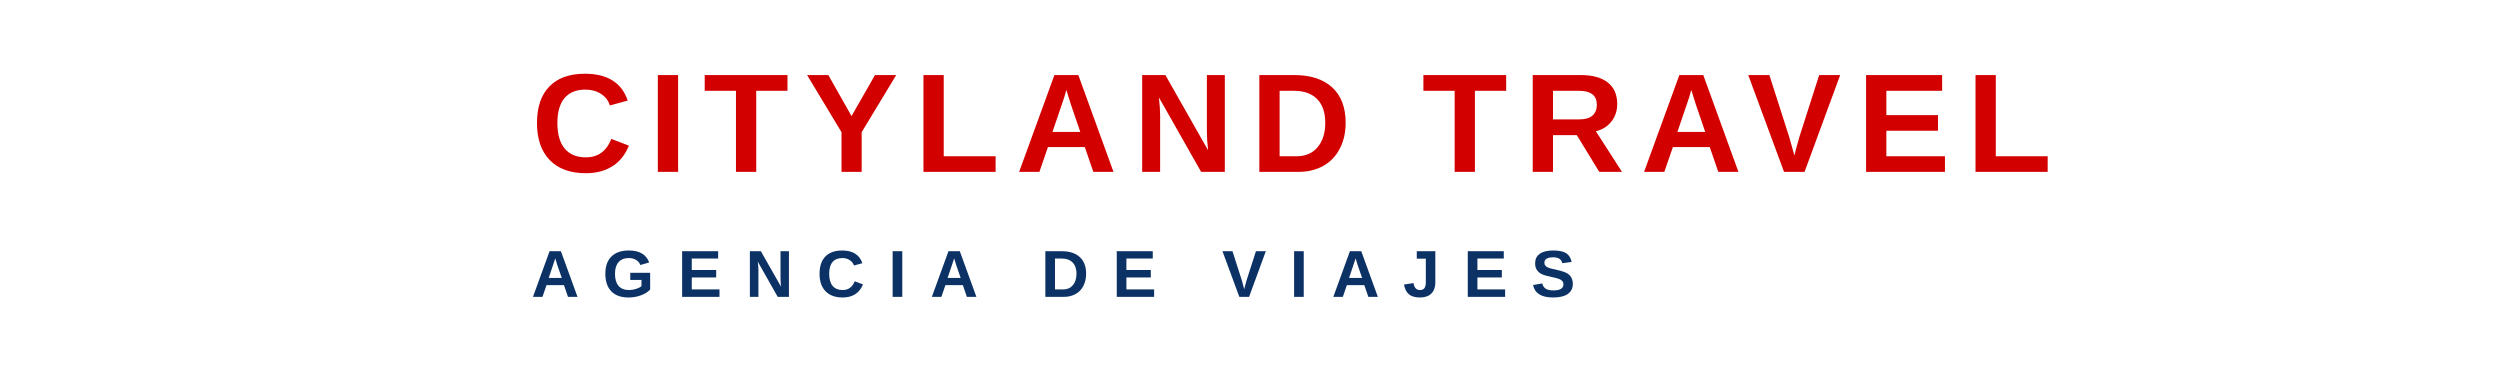
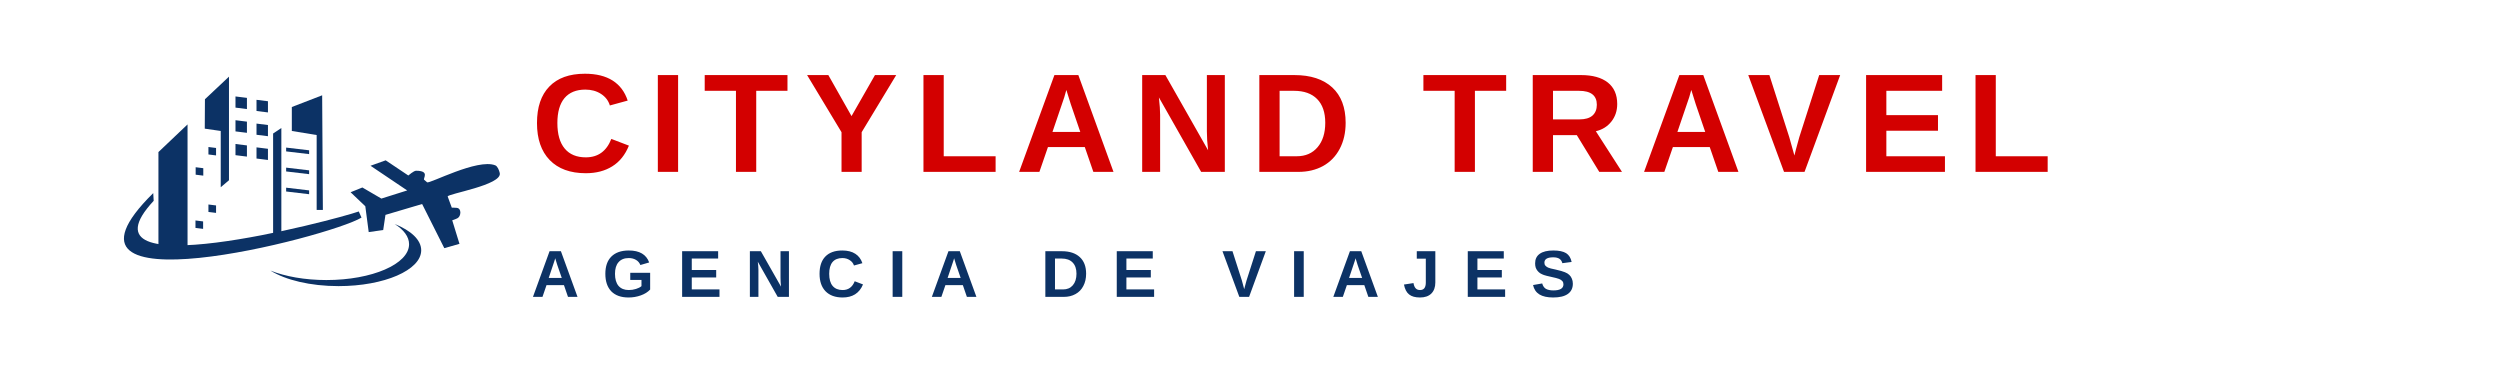
<svg xmlns="http://www.w3.org/2000/svg" viewBox="0 0 320 50" width="320" height="50">
-   <g transform="translate(-108, -130) scale(0.35)">
+   <g transform="translate(-11.2, -16.7) scale(0.27)">
    <path fill="#0c3265" d="M 194.211 107.031 L 179.828 112.582 L 179.828 123.938 L 191.602 125.871 L 191.602 161.367 L 194.547 161.367 Z" fill-rule="evenodd" />
    <path fill="#0c3265" d="M 188.027 133.105 L 177.133 131.816 L 177.133 133.625 L 188.027 134.914 Z" />
    <path fill="#0c3265" d="M 188.027 142.609 L 177.133 141.32 L 177.133 143.129 L 188.027 144.418 Z" />
    <path fill="#0c3265" d="M 188.027 152.113 L 177.133 150.824 L 177.133 152.633 L 188.027 153.922 Z" />
    <path fill="#0c3265" d="M 168.512 109.848 L 163.086 109.172 L 163.086 114.469 L 168.512 115.148 Z" />
    <path fill="#0c3265" d="M 168.512 121.121 L 163.086 120.441 L 163.086 125.742 L 168.512 126.418 Z" />
    <path fill="#0c3265" d="M 168.512 132.391 L 163.086 131.711 L 163.086 137.012 L 168.512 137.691 Z" />
    <path fill="#0c3265" d="M 158.547 108.25 L 153.121 107.574 L 153.121 112.871 L 158.547 113.551 Z" />
    <path fill="#0c3265" d="M 158.547 119.52 L 153.121 118.844 L 153.121 124.145 L 158.547 124.82 Z" />
    <path fill="#0c3265" d="M 158.547 130.793 L 153.121 130.113 L 153.121 135.414 L 158.547 136.09 Z" />
    <path fill="#0c3265" d="M 143.91 131.996 L 140.293 131.543 L 140.293 135.078 L 143.91 135.531 Z" />
    <path fill="#0c3265" d="M 137.855 141.586 L 134.238 141.133 L 134.238 144.668 L 137.855 145.117 Z" />
    <path fill="#0c3265" d="M 143.91 159.25 L 140.293 158.797 L 140.293 162.332 L 143.91 162.781 Z" />
    <path fill="#0c3265" d="M 137.77 166.82 L 134.152 166.367 L 134.152 169.902 L 137.77 170.352 Z" />
    <path fill="#0c3265" d="M 174.863 122.551 L 170.953 125.148 L 170.953 174.266 L 174.863 171.668 Z" />
    <path fill="#0c3265" d="M 150.035 98.188 L 138.637 108.898 L 138.555 122.844 L 146.125 123.938 L 146.125 150.613 L 150.035 147.305 Z" />
    <path fill="#0c3265" d="M 130.391 120.832 L 116.59 133.938 L 116.59 182.277 L 130.391 179.434 Z" />
    <path fill="#0c3265" d="M 213.273 150.734 L 207.691 152.988 L 214.668 159.641 L 216.277 171.875 L 223.145 170.906 L 224.219 163.719 L 241.598 158.57 L 252.113 179.492 L 259.305 177.453 L 255.871 166.293 C 255.871 166.293 257.559 165.75 258.449 165.254 C 260.043 164.363 260.418 160.637 258.023 160.391 C 256.918 160.277 255.656 160.285 255.656 160.285 L 253.723 155.027 C 253.266 153.777 279.723 149.586 278.402 143.871 C 278.078 142.473 277.328 140.648 276.258 140.223 C 267.855 136.859 245 149.148 243.961 148.27 L 242.566 147.086 C 241.855 146.488 245.477 142.797 238.703 142.797 C 237.629 142.797 235.055 145.051 235.055 145.051 L 224.324 137.859 L 217.137 140.434 L 234.52 152.133 L 222.285 155.992 Z" />
    <path fill="#0c3265" d="M 114.34 157.051 C 75.234 199.047 200.035 166.195 211.57 162.102 L 212.863 165.012 C 197.324 174.371 56.18 210.465 114.125 153.395 Z" />
    <path fill="#0c3265" d="M 235.414 177.633 C 235.414 187.012 217.867 194.617 196.234 194.617 C 185.992 194.617 176.664 192.914 169.684 190.121 C 176.746 194.574 188.582 197.492 201.984 197.492 C 223.621 197.492 241.164 189.887 241.164 180.508 C 241.164 175.57 236.301 171.125 228.535 168.023 C 232.875 170.754 235.414 174.066 235.414 177.633" />
  </g>
  <text x="68" y="22" font-family="Arial Black, Arial, sans-serif" font-weight="900" font-size="18" fill="#d30000" letter-spacing="2">CITYLAND TRAVEL</text>
  <text x="68" y="38" font-family="Arial, sans-serif" font-weight="600" font-size="8.5" fill="#0c3265" letter-spacing="3">AGENCIA DE VIAJES</text>
</svg>
